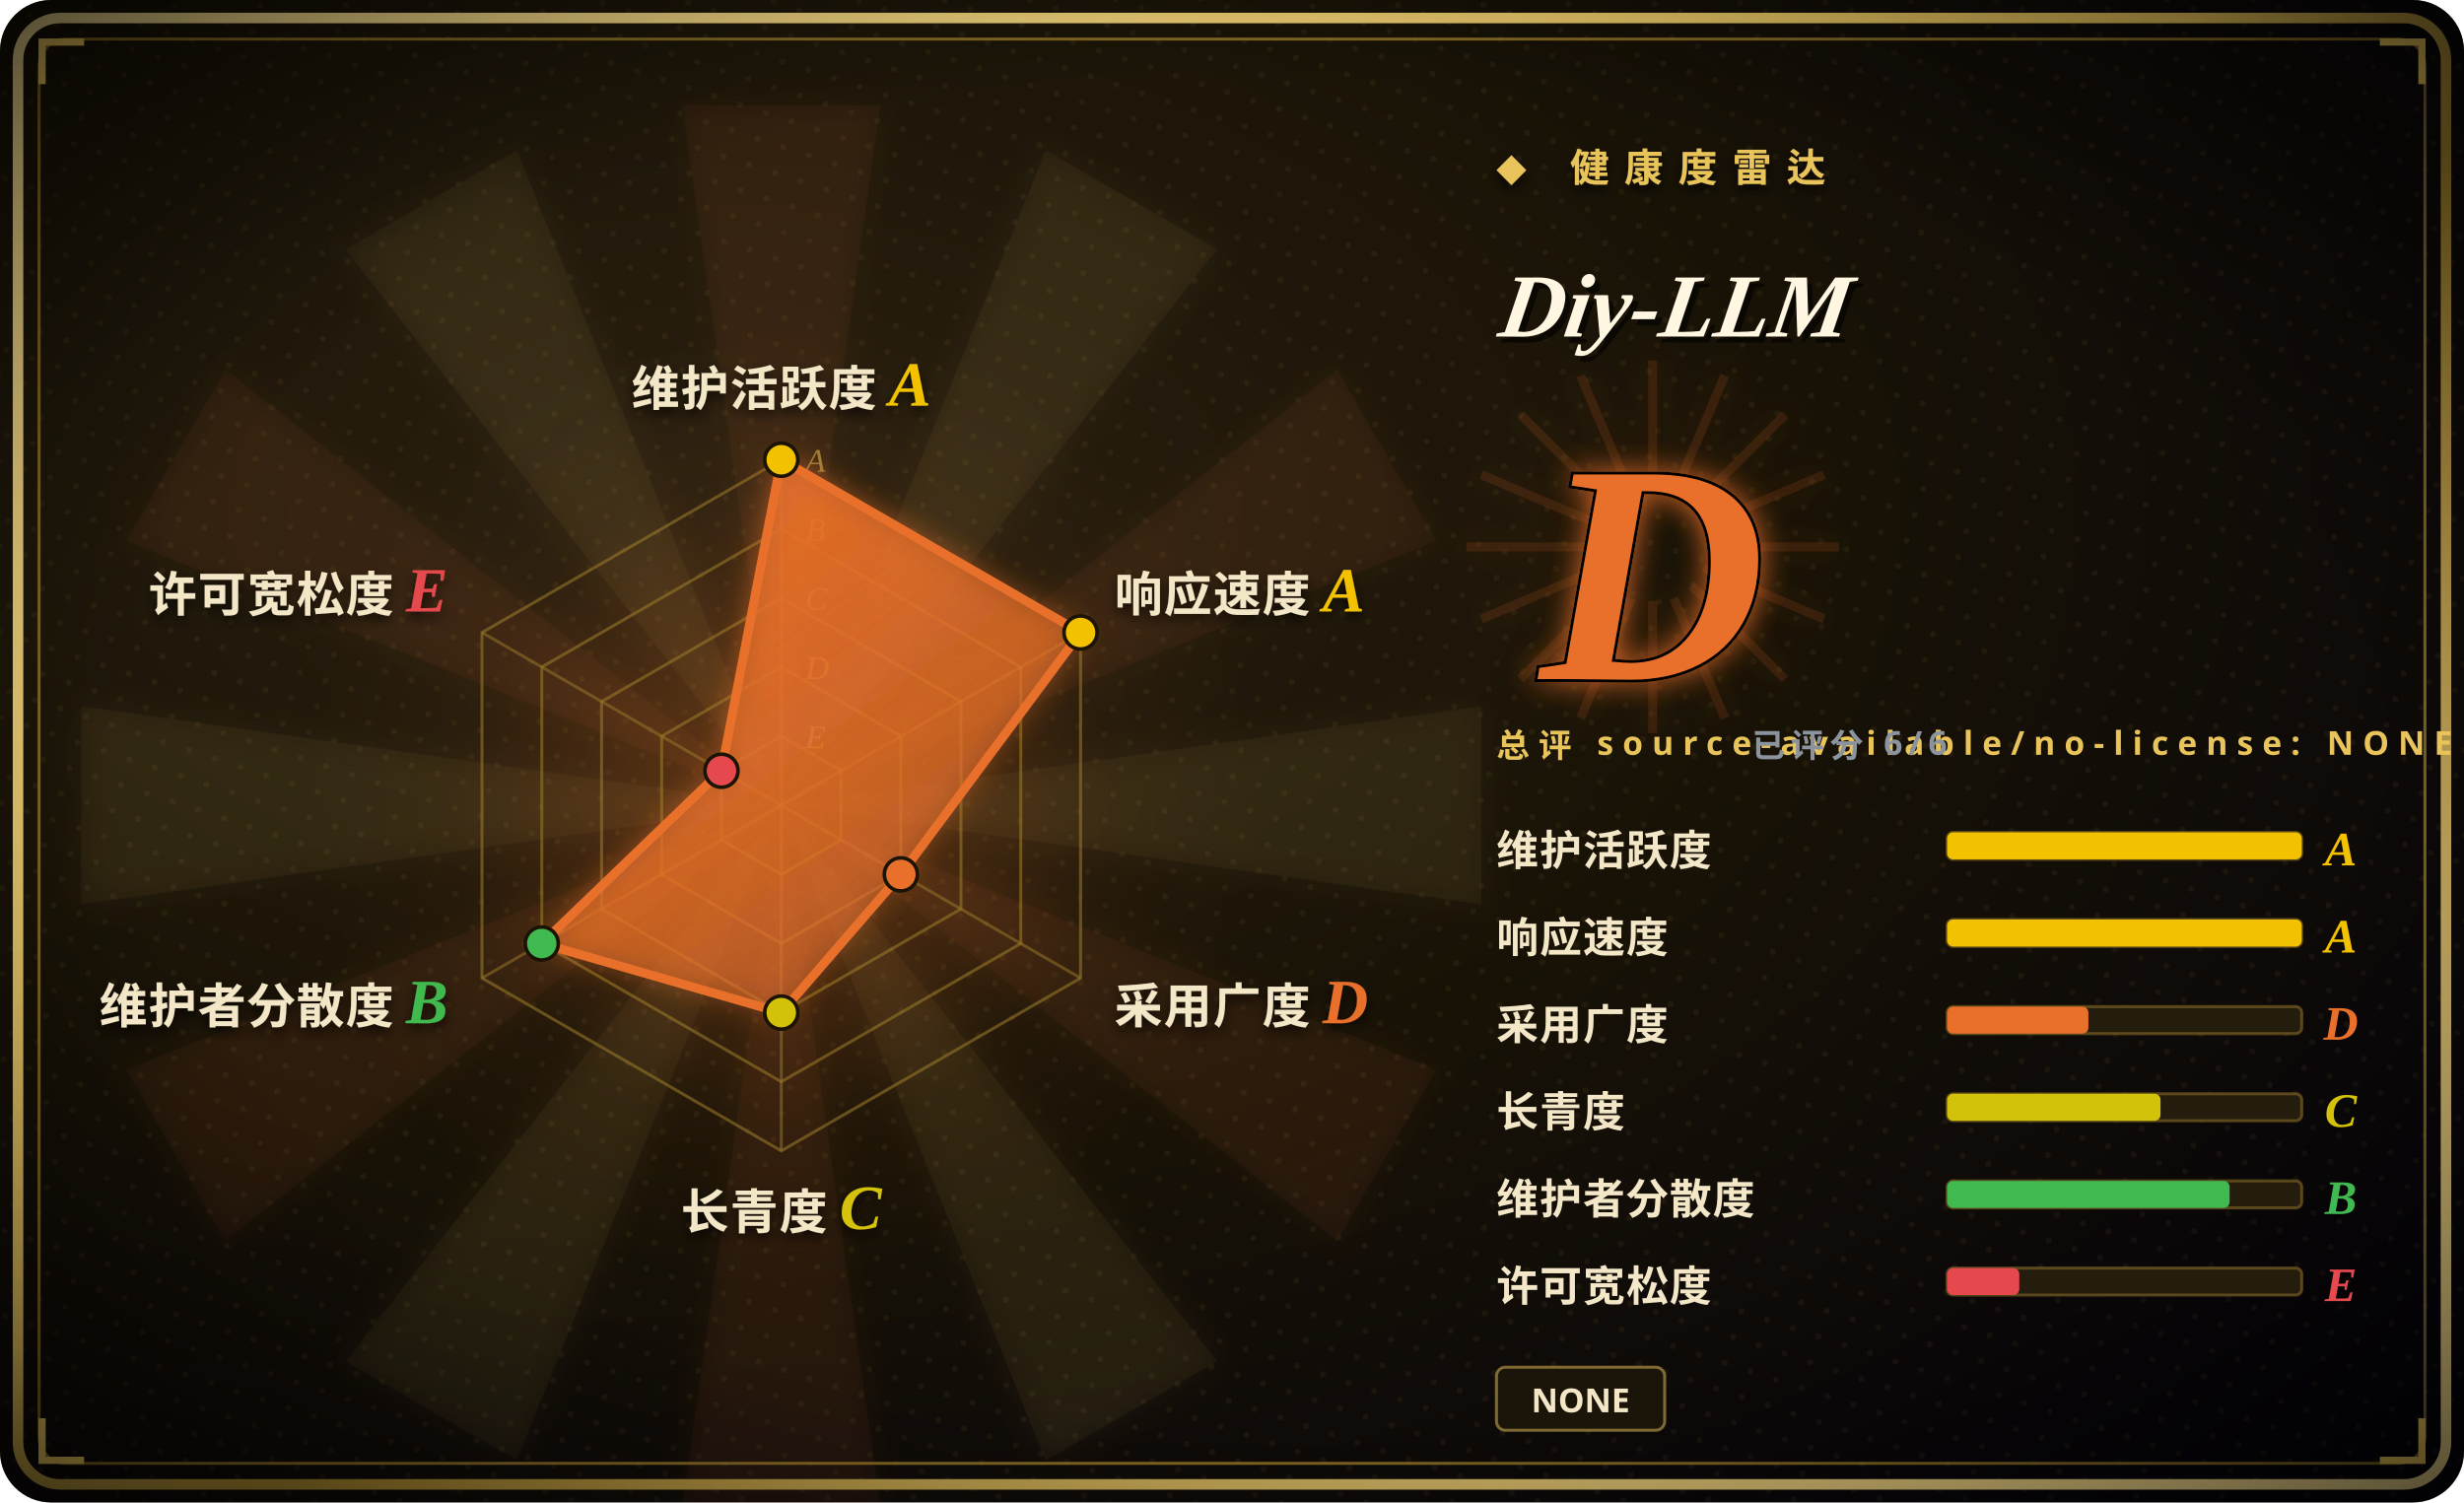
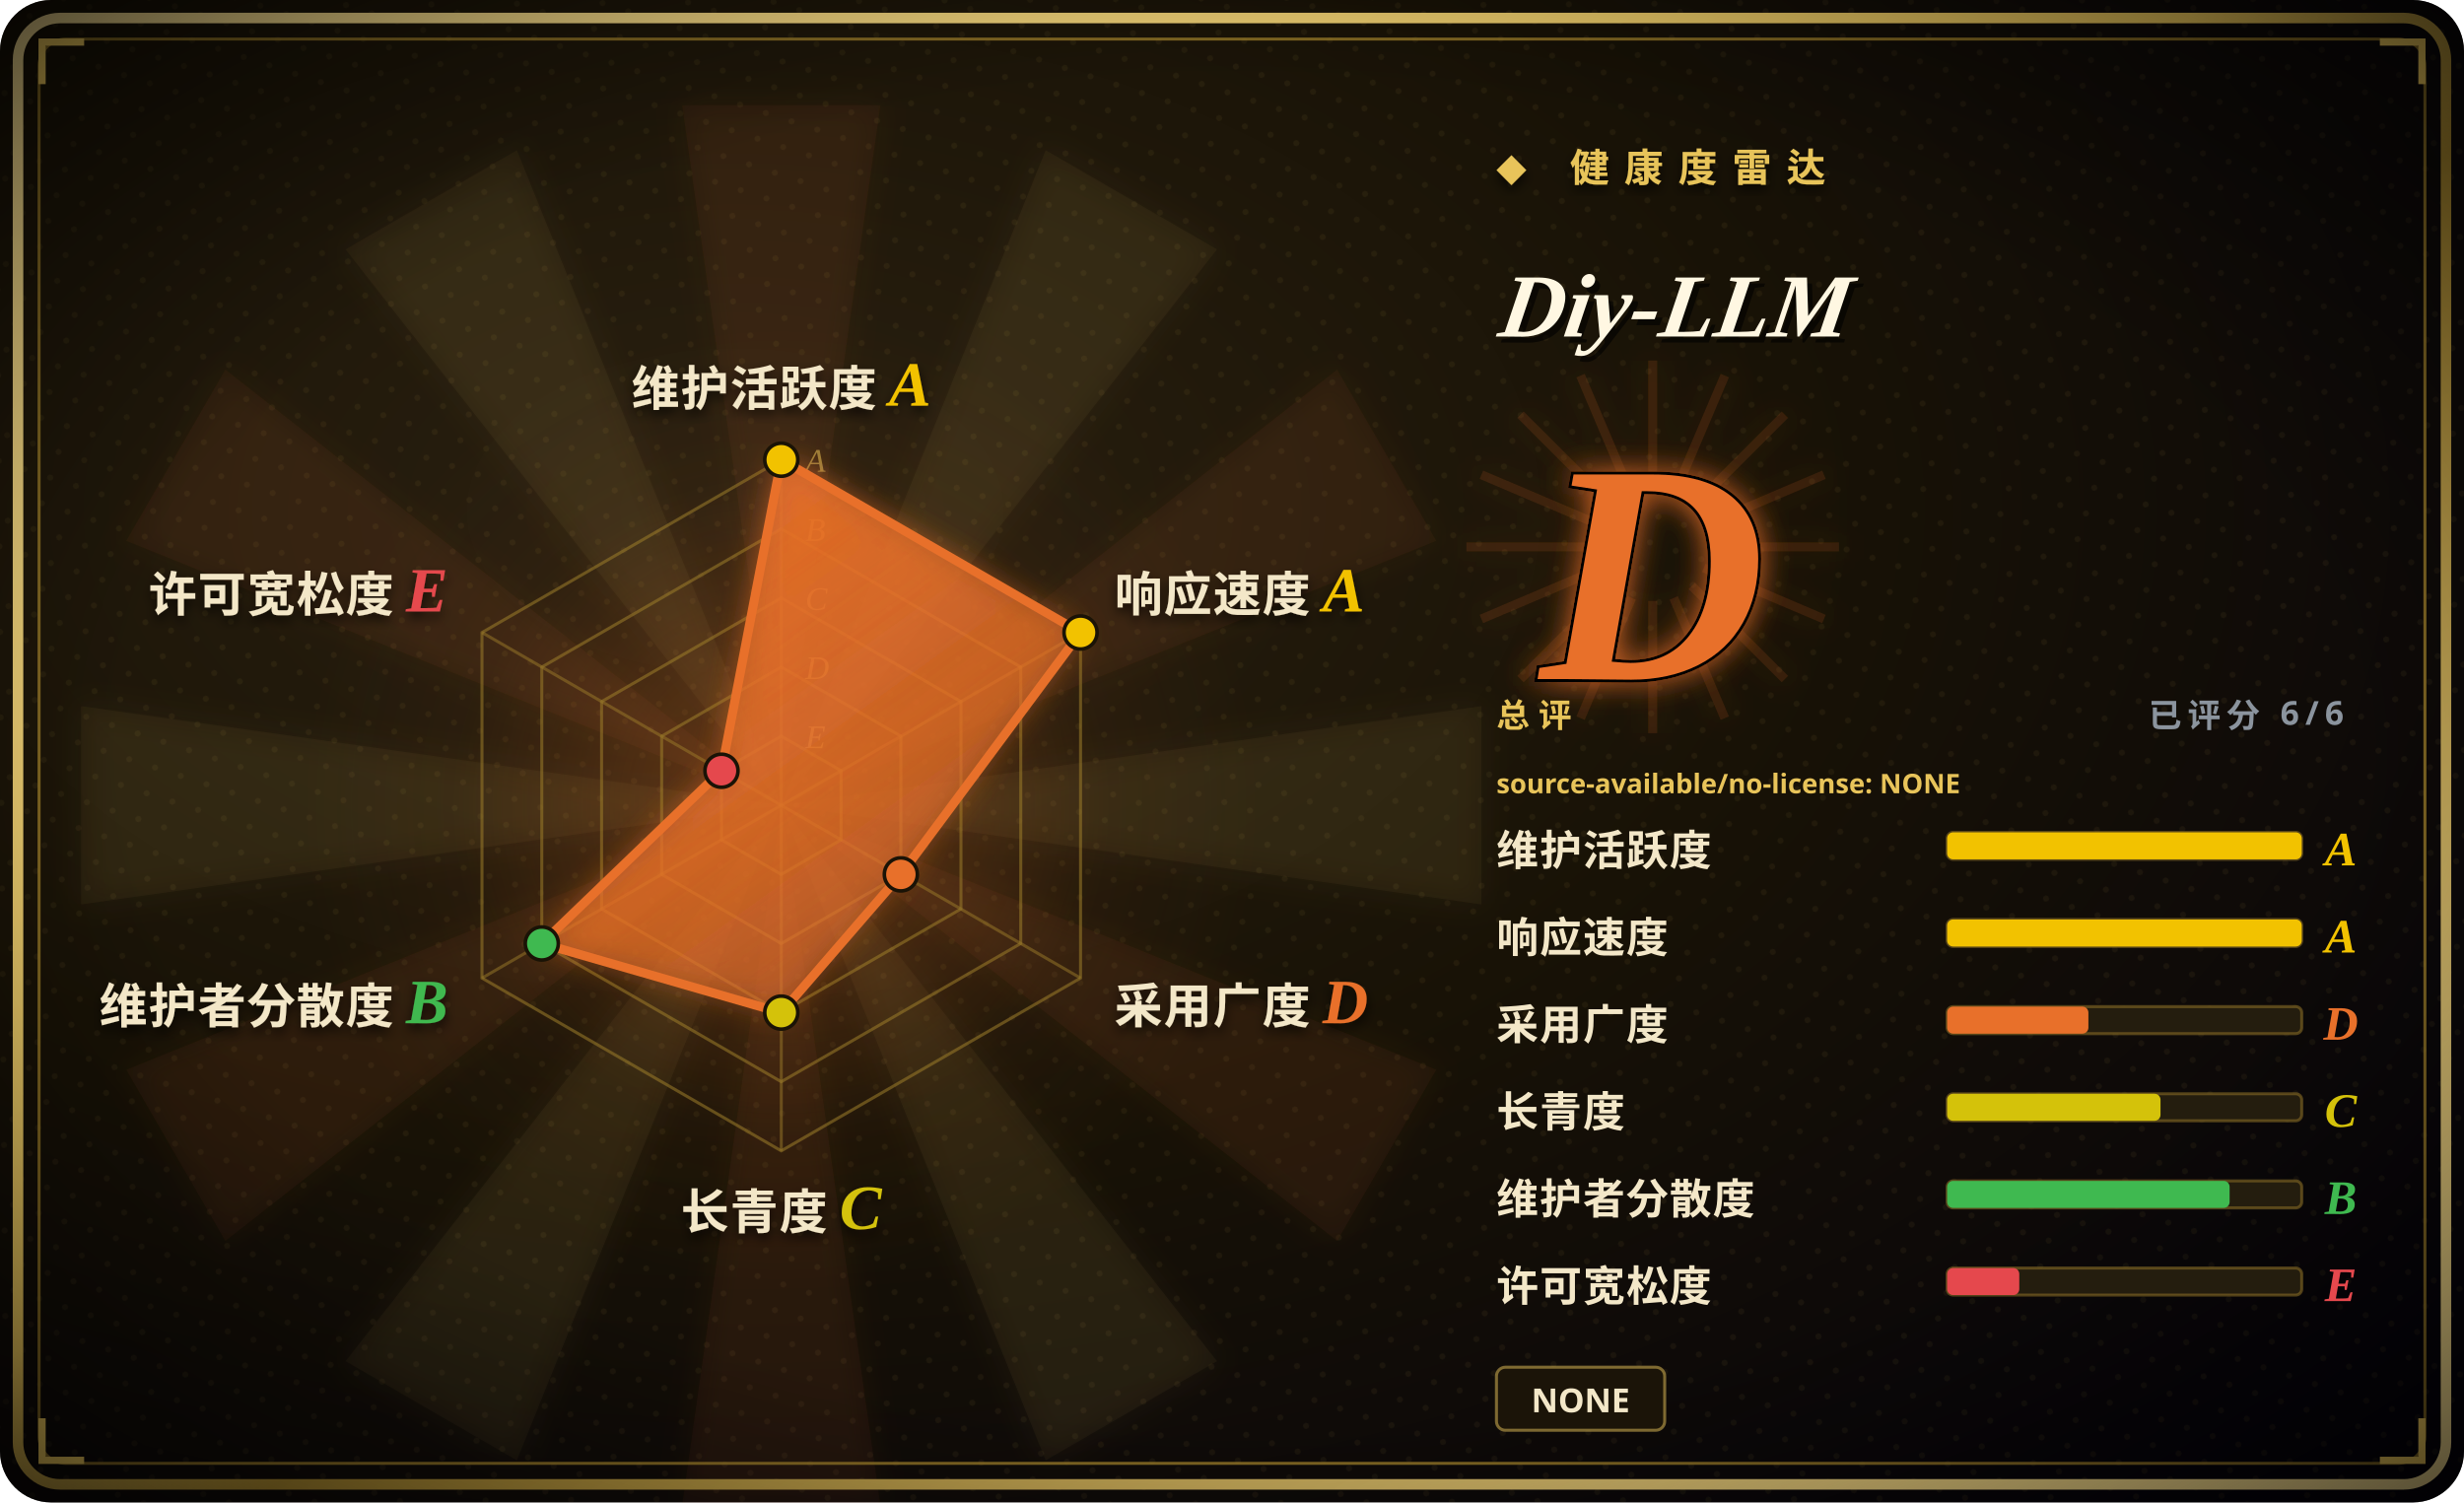
<svg xmlns="http://www.w3.org/2000/svg" width="820" height="500" viewBox="0 0 820 500">
  <defs>
    <radialGradient id="bg" cx="30%" cy="34%" r="90%">
      <stop offset="0%" stop-color="#2a2010" />
      <stop offset="48%" stop-color="#181206" />
      <stop offset="100%" stop-color="#05030a" />
    </radialGradient>
    <radialGradient id="vig" cx="50%" cy="50%" r="72%">
      <stop offset="62%" stop-color="#000000" stop-opacity="0" />
      <stop offset="100%" stop-color="#000000" stop-opacity="0.72" />
    </radialGradient>
    <linearGradient id="frame" x1="0" y1="0" x2="1" y2="1">
      <stop offset="0%" stop-color="#f6dd92" />
      <stop offset="45%" stop-color="#E8C45A" />
      <stop offset="55%" stop-color="#9c7d2a" />
      <stop offset="100%" stop-color="#f6dd92" />
    </linearGradient>
    <linearGradient id="poly" x1="0" y1="0" x2="0.7" y2="1">
      <stop offset="0%" stop-color="#E8702A" stop-opacity="0.92" />
      <stop offset="100%" stop-color="#E8702A" stop-opacity="0.34" />
    </linearGradient>
    <radialGradient id="halo" cx="50%" cy="50%" r="50%">
      <stop offset="0%" stop-color="#E8702A" stop-opacity="0.34" />
      <stop offset="68%" stop-color="#E8702A" stop-opacity="0.04" />
      <stop offset="100%" stop-color="#E8702A" stop-opacity="0" />
    </radialGradient>
    <filter id="glow" x="-60%" y="-60%" width="220%" height="220%">
      <feGaussianBlur stdDeviation="5" result="b" />
      <feMerge>
        <feMergeNode in="b" />
        <feMergeNode in="SourceGraphic" />
      </feMerge>
    </filter>
    <filter id="soft" x="-30%" y="-30%" width="160%" height="160%">
      <feDropShadow dx="0" dy="2" stdDeviation="2" flood-color="#000" flood-opacity="0.7" />
    </filter>
    <pattern id="halftone" width="9" height="9" patternUnits="userSpaceOnUse" patternTransform="rotate(18)">
      <circle cx="2" cy="2" r="1" fill="#E8C45A" fill-opacity="0.06" />
    </pattern>
  </defs>
  <rect width="820" height="500" rx="17" fill="url(#bg)" />
  <rect width="820" height="500" rx="17" fill="url(#halftone)" />
  <g opacity="0.5" filter="url(#glow)">
    <path d="M260,268 L493,235 L493,301 Z" fill="#E8C45A" fill-opacity="0.10" />
    <path d="M260,268 L478,356 L445,413 Z" fill="#E8702A" fill-opacity="0.10" />
    <path d="M260,268 L405,453 L348,486 Z" fill="#E8C45A" fill-opacity="0.10" />
    <path d="M260,268 L293,501 L227,501 Z" fill="#E8702A" fill-opacity="0.10" />
    <path d="M260,268 L172,486 L115,453 Z" fill="#E8C45A" fill-opacity="0.10" />
    <path d="M260,268 L75,413 L42,356 Z" fill="#E8702A" fill-opacity="0.10" />
    <path d="M260,268 L27,301 L27,235 Z" fill="#E8C45A" fill-opacity="0.10" />
    <path d="M260,268 L42,180 L75,123 Z" fill="#E8702A" fill-opacity="0.10" />
    <path d="M260,268 L115,83 L172,50 Z" fill="#E8C45A" fill-opacity="0.10" />
    <path d="M260,268 L227,35 L293,35 Z" fill="#E8702A" fill-opacity="0.10" />
    <path d="M260,268 L348,50 L405,83 Z" fill="#E8C45A" fill-opacity="0.10" />
    <path d="M260,268 L445,123 L478,180 Z" fill="#E8702A" fill-opacity="0.10" />
  </g>
  <circle cx="260" cy="268" r="161" fill="url(#halo)" />
  <rect x="6" y="6" width="808" height="488" rx="14" fill="none" stroke="url(#frame)" stroke-width="3.5" />
  <rect x="13" y="13" width="794" height="474" rx="9" fill="none" stroke="#9c7d2a" stroke-width="1" stroke-opacity="0.8" />
  <path d="M14,28 L14,14 L28,14" fill="none" stroke="#E8C45A" stroke-width="2.4" />
  <path d="M806,28 L806,14 L792,14" fill="none" stroke="#E8C45A" stroke-width="2.4" />
  <path d="M14,472 L14,486 L28,486" fill="none" stroke="#E8C45A" stroke-width="2.4" />
  <path d="M806,472 L806,486 L792,486" fill="none" stroke="#E8C45A" stroke-width="2.4" />
  <rect width="820" height="500" rx="17" fill="url(#vig)" />
  <polygon points="260.0,153.0 359.6,210.5 359.6,325.5 260.0,383.0 160.4,325.5 160.4,210.5" fill="none" stroke="#9c7d2a" stroke-opacity="0.55" stroke-width="1" />
  <polygon points="260.0,176.0 339.7,222.0 339.7,314.0 260.0,360.0 180.3,314.0 180.3,222.0" fill="none" stroke="#9c7d2a" stroke-opacity="0.55" stroke-width="1" />
  <polygon points="260.0,199.0 319.8,233.5 319.8,302.5 260.0,337.0 200.2,302.5 200.2,233.5" fill="none" stroke="#9c7d2a" stroke-opacity="0.55" stroke-width="1" />
  <polygon points="260.0,222.0 299.8,245.0 299.8,291.0 260.0,314.0 220.2,291.0 220.2,245.0" fill="none" stroke="#9c7d2a" stroke-opacity="0.55" stroke-width="1" />
  <polygon points="260.0,245.0 279.9,256.5 279.9,279.5 260.0,291.0 240.1,279.5 240.1,256.5" fill="none" stroke="#9c7d2a" stroke-opacity="0.55" stroke-width="1" />
  <line x1="260" y1="268" x2="260.0" y2="153.0" stroke="#9c7d2a" stroke-opacity="0.5" stroke-width="1" />
  <line x1="260" y1="268" x2="359.6" y2="210.5" stroke="#9c7d2a" stroke-opacity="0.5" stroke-width="1" />
  <line x1="260" y1="268" x2="359.6" y2="325.5" stroke="#9c7d2a" stroke-opacity="0.5" stroke-width="1" />
  <line x1="260" y1="268" x2="260.0" y2="383.0" stroke="#9c7d2a" stroke-opacity="0.5" stroke-width="1" />
  <line x1="260" y1="268" x2="160.4" y2="325.5" stroke="#9c7d2a" stroke-opacity="0.5" stroke-width="1" />
  <line x1="260" y1="268" x2="160.4" y2="210.5" stroke="#9c7d2a" stroke-opacity="0.5" stroke-width="1" />
  <text x="268" y="157.0" font-size="11" font-style="italic" fill="#E8C45A" fill-opacity="0.55" font-family="'Georgia','Times New Roman',serif">A</text>
  <text x="268" y="180.0" font-size="11" font-style="italic" fill="#E8C45A" fill-opacity="0.55" font-family="'Georgia','Times New Roman',serif">B</text>
  <text x="268" y="203.0" font-size="11" font-style="italic" fill="#E8C45A" fill-opacity="0.55" font-family="'Georgia','Times New Roman',serif">C</text>
  <text x="268" y="226.0" font-size="11" font-style="italic" fill="#E8C45A" fill-opacity="0.55" font-family="'Georgia','Times New Roman',serif">D</text>
  <text x="268" y="249.0" font-size="11" font-style="italic" fill="#E8C45A" fill-opacity="0.55" font-family="'Georgia','Times New Roman',serif">E</text>
  <polygon points="260.0,153.0 359.6,210.5 299.8,291.0 260.0,337.0 180.3,314.0 240.1,256.5" fill="url(#poly)" filter="url(#glow)" />
  <line x1="260.0" y1="153.0" x2="359.6" y2="210.5" stroke="#E8702A" stroke-width="3" />
  <line x1="359.6" y1="210.5" x2="299.8" y2="291.0" stroke="#E8702A" stroke-width="3" />
  <line x1="299.8" y1="291.0" x2="260.0" y2="337.0" stroke="#E8702A" stroke-width="3" />
  <line x1="260.0" y1="337.0" x2="180.3" y2="314.0" stroke="#E8702A" stroke-width="3" />
  <line x1="180.3" y1="314.0" x2="240.1" y2="256.5" stroke="#E8702A" stroke-width="3" />
  <line x1="240.1" y1="256.5" x2="260.0" y2="153.0" stroke="#E8702A" stroke-width="3" />
  <circle cx="260.0" cy="153.0" r="5.5" fill="#F2C200" stroke="#1a1306" stroke-width="1.2" />
  <circle cx="359.6" cy="210.5" r="5.5" fill="#F2C200" stroke="#1a1306" stroke-width="1.2" />
  <circle cx="299.8" cy="291.0" r="5.5" fill="#E8702A" stroke="#1a1306" stroke-width="1.2" />
  <circle cx="260.0" cy="337.0" r="5.5" fill="#D4C20A" stroke="#1a1306" stroke-width="1.2" />
  <circle cx="180.3" cy="314.0" r="5.5" fill="#3FB950" stroke="#1a1306" stroke-width="1.2" />
  <circle cx="240.1" cy="256.5" r="5.5" fill="#E5484D" stroke="#1a1306" stroke-width="1.2" />
  <text x="260.0" y="135.0" font-size="16" font-weight="900" fill="#f3e7c8" text-anchor="middle" font-family="'PingFang SC','Hiragino Sans GB','Heiti SC','Microsoft YaHei',sans-serif" letter-spacing="0.4" filter="url(#soft)">维护活跃度 <tspan fill="#F2C200" font-family="'Georgia','Times New Roman',serif" font-style="italic" font-size="21">A</tspan>
  </text>
  <text x="370.9" y="203.5" font-size="16" font-weight="900" fill="#f3e7c8" text-anchor="start" font-family="'PingFang SC','Hiragino Sans GB','Heiti SC','Microsoft YaHei',sans-serif" letter-spacing="0.4" filter="url(#soft)">响应速度 <tspan fill="#F2C200" font-family="'Georgia','Times New Roman',serif" font-style="italic" font-size="21">A</tspan>
  </text>
  <text x="370.9" y="340.5" font-size="16" font-weight="900" fill="#f3e7c8" text-anchor="start" font-family="'PingFang SC','Hiragino Sans GB','Heiti SC','Microsoft YaHei',sans-serif" letter-spacing="0.4" filter="url(#soft)">采用广度 <tspan fill="#E8702A" font-family="'Georgia','Times New Roman',serif" font-style="italic" font-size="21">D</tspan>
  </text>
  <text x="260.0" y="409.0" font-size="16" font-weight="900" fill="#f3e7c8" text-anchor="middle" font-family="'PingFang SC','Hiragino Sans GB','Heiti SC','Microsoft YaHei',sans-serif" letter-spacing="0.4" filter="url(#soft)">长青度 <tspan fill="#D4C20A" font-family="'Georgia','Times New Roman',serif" font-style="italic" font-size="21">C</tspan>
  </text>
  <text x="149.1" y="340.5" font-size="16" font-weight="900" fill="#f3e7c8" text-anchor="end" font-family="'PingFang SC','Hiragino Sans GB','Heiti SC','Microsoft YaHei',sans-serif" letter-spacing="0.4" filter="url(#soft)">维护者分散度 <tspan fill="#3FB950" font-family="'Georgia','Times New Roman',serif" font-style="italic" font-size="21">B</tspan>
  </text>
  <text x="149.1" y="203.5" font-size="16" font-weight="900" fill="#f3e7c8" text-anchor="end" font-family="'PingFang SC','Hiragino Sans GB','Heiti SC','Microsoft YaHei',sans-serif" letter-spacing="0.4" filter="url(#soft)">许可宽松度 <tspan fill="#E5484D" font-family="'Georgia','Times New Roman',serif" font-style="italic" font-size="21">E</tspan>
  </text>
  <text x="498" y="60" font-size="13" letter-spacing="5" fill="#E8C45A" font-weight="900" font-family="'PingFang SC','Hiragino Sans GB','Heiti SC','Microsoft YaHei',sans-serif" filter="url(#soft)">◆ 健康度雷达</text>
  <g transform="translate(498,112) skewX(-9)">
    <text x="2" y="2" font-size="30" font-weight="900" font-style="italic" fill="#000" fill-opacity="0.6" font-family="'Georgia','Times New Roman',serif">Diy-LLM</text>
    <text x="0" y="0" font-size="30" font-weight="900" font-style="italic" fill="#fff7e2" font-family="'Georgia','Times New Roman',serif">Diy-LLM</text>
  </g>
  <line x1="498" y1="124" x2="648" y2="124" stroke="url(#frame)" stroke-width="2" />
  <g opacity="0.85" filter="url(#glow)">
    <line x1="568" y1="182" x2="612" y2="182" stroke="#E8702A" stroke-opacity="0.16" stroke-width="3" />
    <line x1="567" y1="189" x2="607" y2="206" stroke="#E8702A" stroke-opacity="0.16" stroke-width="3" />
    <line x1="563" y1="195" x2="594" y2="226" stroke="#E8702A" stroke-opacity="0.16" stroke-width="3" />
    <line x1="557" y1="199" x2="574" y2="239" stroke="#E8702A" stroke-opacity="0.16" stroke-width="3" />
    <line x1="550" y1="200" x2="550" y2="244" stroke="#E8702A" stroke-opacity="0.16" stroke-width="3" />
    <line x1="543" y1="199" x2="526" y2="239" stroke="#E8702A" stroke-opacity="0.16" stroke-width="3" />
    <line x1="537" y1="195" x2="506" y2="226" stroke="#E8702A" stroke-opacity="0.16" stroke-width="3" />
    <line x1="533" y1="189" x2="493" y2="206" stroke="#E8702A" stroke-opacity="0.16" stroke-width="3" />
    <line x1="532" y1="182" x2="488" y2="182" stroke="#E8702A" stroke-opacity="0.16" stroke-width="3" />
    <line x1="533" y1="175" x2="493" y2="158" stroke="#E8702A" stroke-opacity="0.16" stroke-width="3" />
    <line x1="537" y1="169" x2="506" y2="138" stroke="#E8702A" stroke-opacity="0.16" stroke-width="3" />
    <line x1="543" y1="165" x2="526" y2="125" stroke="#E8702A" stroke-opacity="0.16" stroke-width="3" />
    <line x1="550" y1="164" x2="550" y2="120" stroke="#E8702A" stroke-opacity="0.16" stroke-width="3" />
    <line x1="557" y1="165" x2="574" y2="125" stroke="#E8702A" stroke-opacity="0.16" stroke-width="3" />
    <line x1="563" y1="169" x2="594" y2="138" stroke="#E8702A" stroke-opacity="0.16" stroke-width="3" />
    <line x1="567" y1="175" x2="607" y2="158" stroke="#E8702A" stroke-opacity="0.16" stroke-width="3" />
  </g>
  <text x="550" y="226" font-size="104" font-weight="900" font-style="italic" text-anchor="middle" fill="#E8702A" stroke="#000" stroke-width="2" paint-order="stroke" font-family="'Georgia','Times New Roman',serif" filter="url(#glow)">D</text>
-   <text x="498" y="252" font-size="11" letter-spacing="3" fill="#E8C45A" font-family="'PingFang SC','Hiragino Sans GB','Heiti SC','Microsoft YaHei',sans-serif" font-weight="900">总评   source-available/no-license: NONE</text>
-   <text x="648" y="252" font-size="11" letter-spacing="2" fill="#8B949E" font-family="'PingFang SC','Hiragino Sans GB','Heiti SC','Microsoft YaHei',sans-serif" font-weight="900" text-anchor="end">已评分 6/6</text>
+   <text x="498" y="242" font-size="11" letter-spacing="3" fill="#E8C45A" font-family="'PingFang SC','Hiragino Sans GB','Heiti SC','Microsoft YaHei',sans-serif" font-weight="900">总评</text>
+   <text x="780" y="242" font-size="11" letter-spacing="2" fill="#8B949E" font-family="'PingFang SC','Hiragino Sans GB','Heiti SC','Microsoft YaHei',sans-serif" font-weight="900" text-anchor="end">已评分 6/6</text>
+   <text x="498" y="264" font-size="9" fill="#E8C45A" font-family="'PingFang SC','Hiragino Sans GB','Heiti SC','Microsoft YaHei',sans-serif" font-weight="900">source-available/no-license: NONE</text>
  <text x="498" y="288" font-size="14" font-weight="900" fill="#f3e7c8" font-family="'PingFang SC','Hiragino Sans GB','Heiti SC','Microsoft YaHei',sans-serif" letter-spacing="0.4">维护活跃度</text>
  <rect x="648" y="277" width="118" height="9" rx="2" fill="#241d0e" stroke="#9c7d2a" stroke-opacity="0.5" />
  <rect x="648" y="277" width="118" height="9" rx="2" fill="#F2C200" />
  <text x="779" y="288" font-size="16" font-weight="900" font-style="italic" fill="#F2C200" font-family="'Georgia','Times New Roman',serif" text-anchor="middle">A</text>
  <text x="498" y="317" font-size="14" font-weight="900" fill="#f3e7c8" font-family="'PingFang SC','Hiragino Sans GB','Heiti SC','Microsoft YaHei',sans-serif" letter-spacing="0.4">响应速度</text>
  <rect x="648" y="306" width="118" height="9" rx="2" fill="#241d0e" stroke="#9c7d2a" stroke-opacity="0.5" />
  <rect x="648" y="306" width="118" height="9" rx="2" fill="#F2C200" />
  <text x="779" y="317" font-size="16" font-weight="900" font-style="italic" fill="#F2C200" font-family="'Georgia','Times New Roman',serif" text-anchor="middle">A</text>
  <text x="498" y="346" font-size="14" font-weight="900" fill="#f3e7c8" font-family="'PingFang SC','Hiragino Sans GB','Heiti SC','Microsoft YaHei',sans-serif" letter-spacing="0.4">采用广度</text>
  <rect x="648" y="335" width="118" height="9" rx="2" fill="#241d0e" stroke="#9c7d2a" stroke-opacity="0.5" />
  <rect x="648" y="335" width="47" height="9" rx="2" fill="#E8702A" />
  <text x="779" y="346" font-size="16" font-weight="900" font-style="italic" fill="#E8702A" font-family="'Georgia','Times New Roman',serif" text-anchor="middle">D</text>
  <text x="498" y="375" font-size="14" font-weight="900" fill="#f3e7c8" font-family="'PingFang SC','Hiragino Sans GB','Heiti SC','Microsoft YaHei',sans-serif" letter-spacing="0.4">长青度</text>
  <rect x="648" y="364" width="118" height="9" rx="2" fill="#241d0e" stroke="#9c7d2a" stroke-opacity="0.5" />
  <rect x="648" y="364" width="71" height="9" rx="2" fill="#D4C20A" />
  <text x="779" y="375" font-size="16" font-weight="900" font-style="italic" fill="#D4C20A" font-family="'Georgia','Times New Roman',serif" text-anchor="middle">C</text>
  <text x="498" y="404" font-size="14" font-weight="900" fill="#f3e7c8" font-family="'PingFang SC','Hiragino Sans GB','Heiti SC','Microsoft YaHei',sans-serif" letter-spacing="0.4">维护者分散度</text>
  <rect x="648" y="393" width="118" height="9" rx="2" fill="#241d0e" stroke="#9c7d2a" stroke-opacity="0.5" />
  <rect x="648" y="393" width="94" height="9" rx="2" fill="#3FB950" />
  <text x="779" y="404" font-size="16" font-weight="900" font-style="italic" fill="#3FB950" font-family="'Georgia','Times New Roman',serif" text-anchor="middle">B</text>
  <text x="498" y="433" font-size="14" font-weight="900" fill="#f3e7c8" font-family="'PingFang SC','Hiragino Sans GB','Heiti SC','Microsoft YaHei',sans-serif" letter-spacing="0.4">许可宽松度</text>
  <rect x="648" y="422" width="118" height="9" rx="2" fill="#241d0e" stroke="#9c7d2a" stroke-opacity="0.5" />
  <rect x="648" y="422" width="24" height="9" rx="2" fill="#E5484D" />
  <text x="779" y="433" font-size="16" font-weight="900" font-style="italic" fill="#E5484D" font-family="'Georgia','Times New Roman',serif" text-anchor="middle">E</text>
  <rect x="498" y="455" width="56" height="21" rx="3" fill="#1b1408" stroke="#E8C45A" stroke-opacity="0.5" />
  <text x="526.0" y="470" font-size="11" font-weight="700" fill="#f3e7c8" text-anchor="middle" font-family="'PingFang SC','Hiragino Sans GB','Heiti SC','Microsoft YaHei',sans-serif">NONE</text>
</svg>
